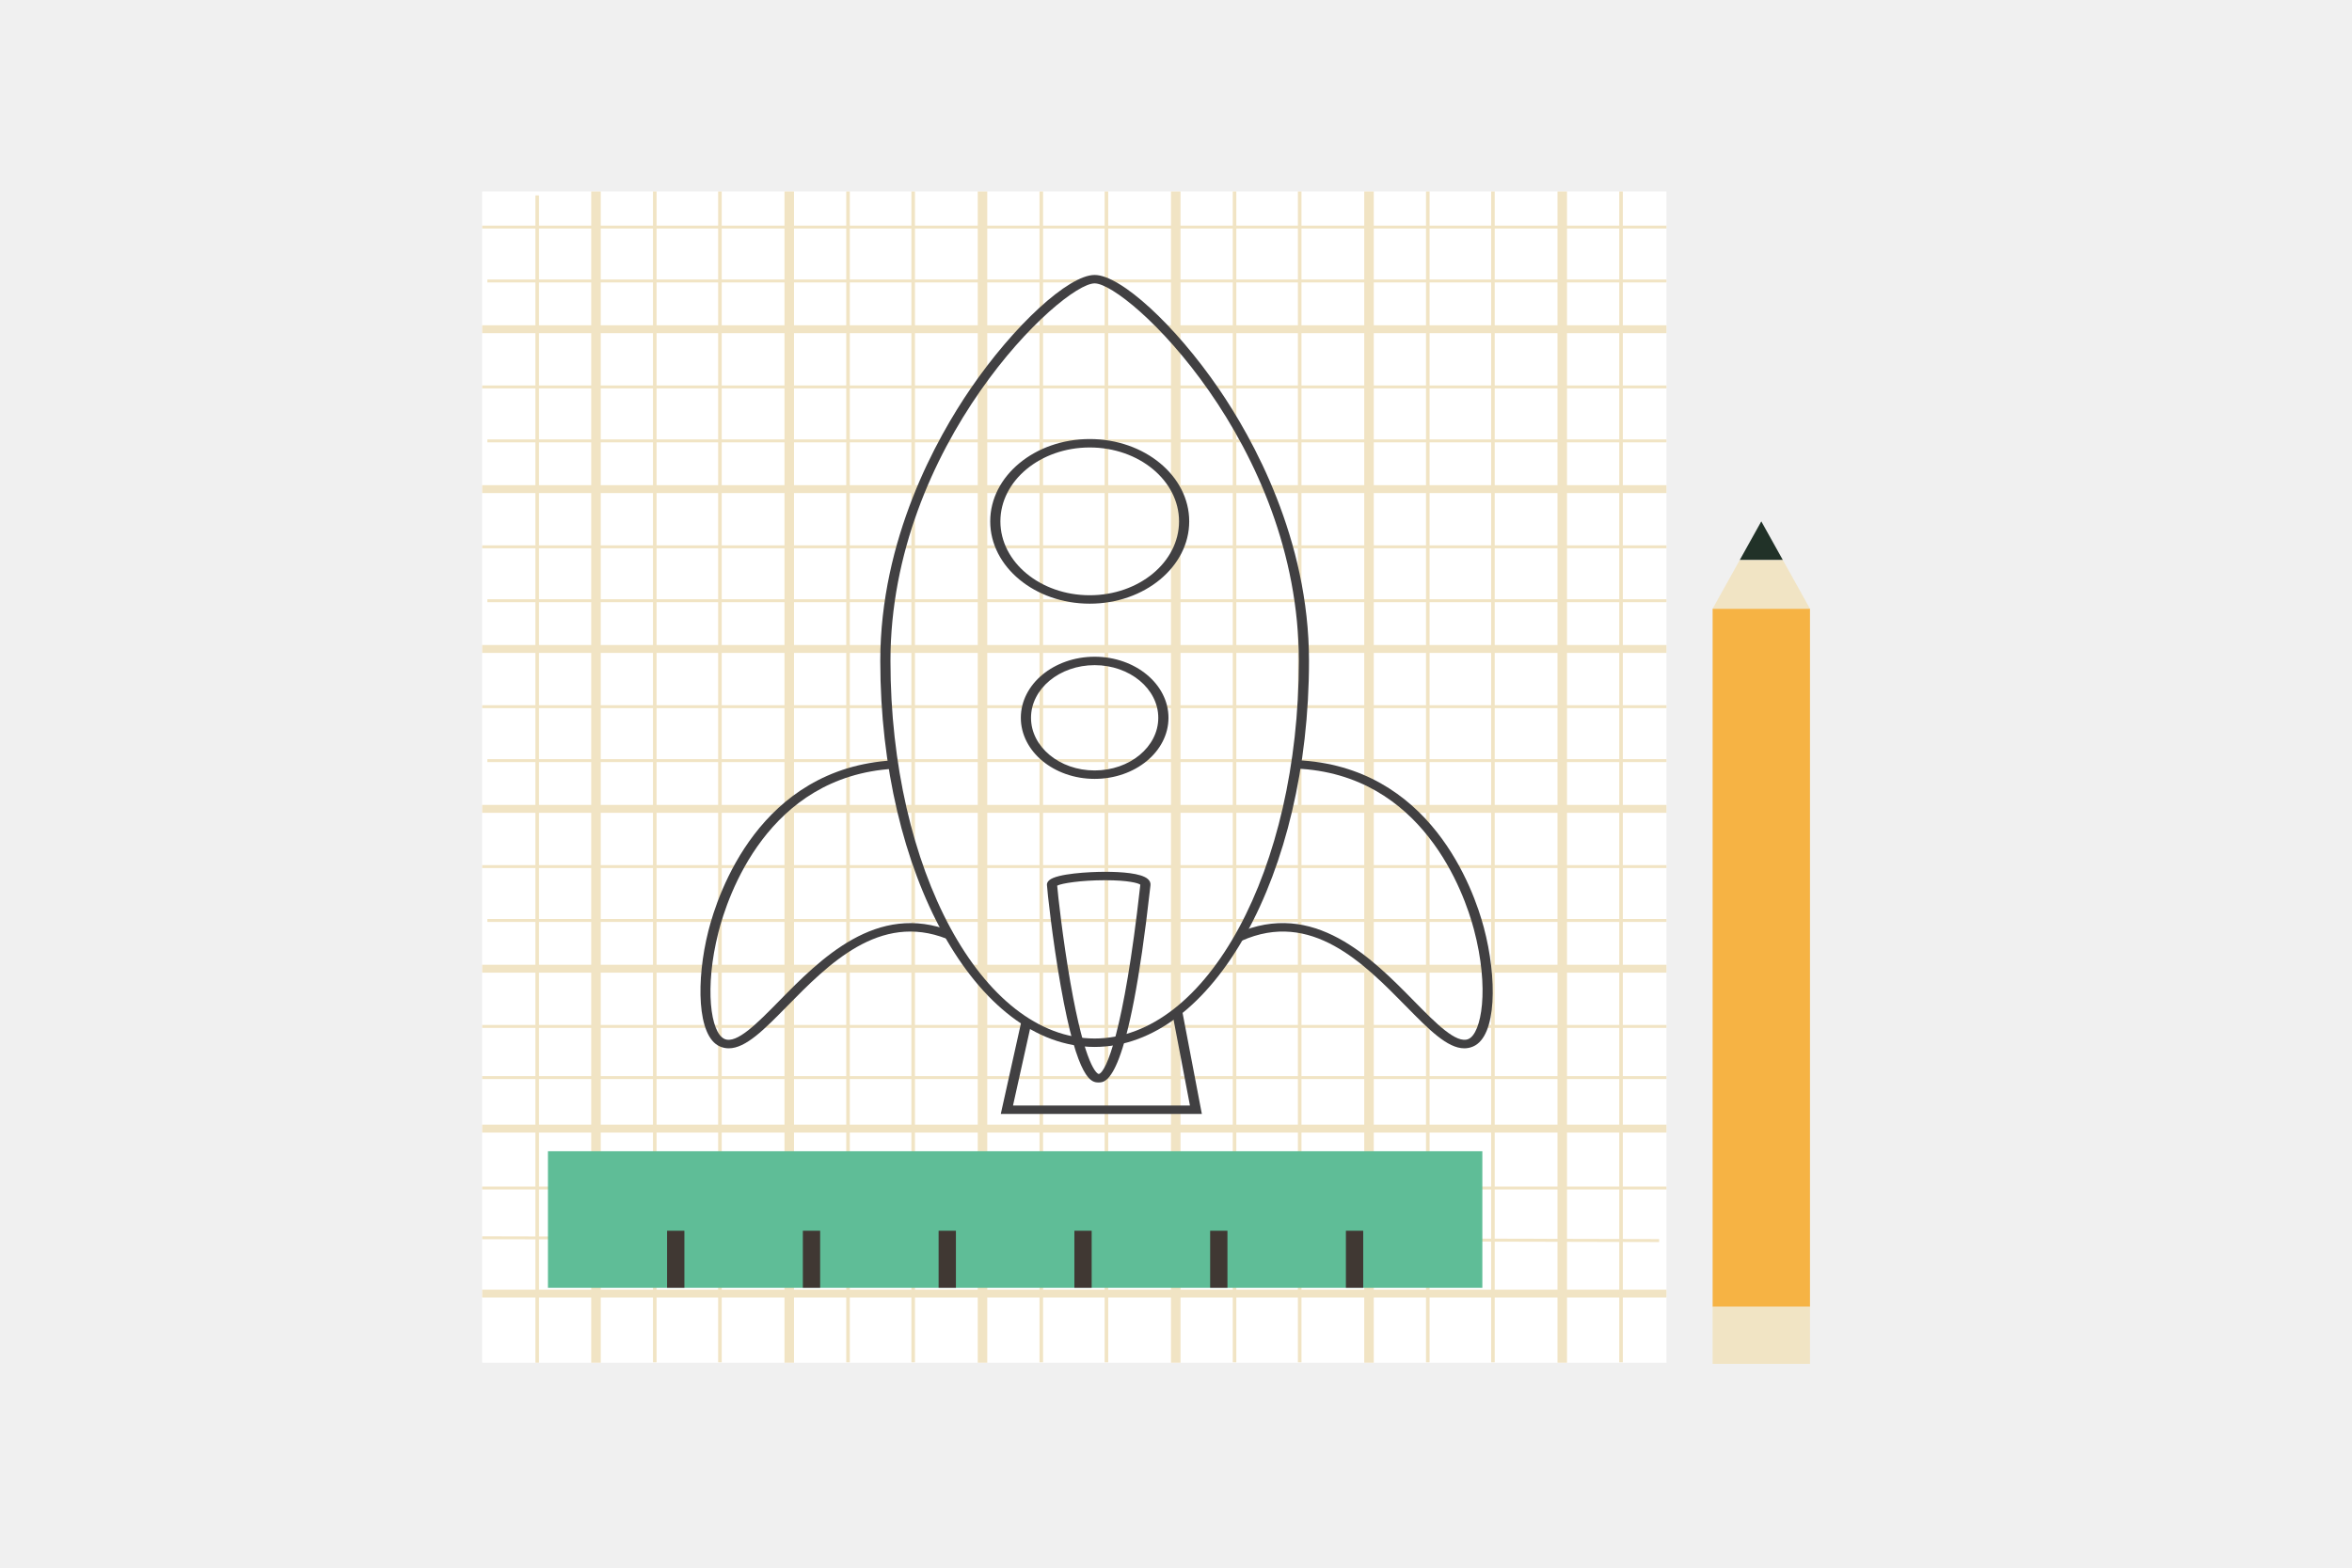
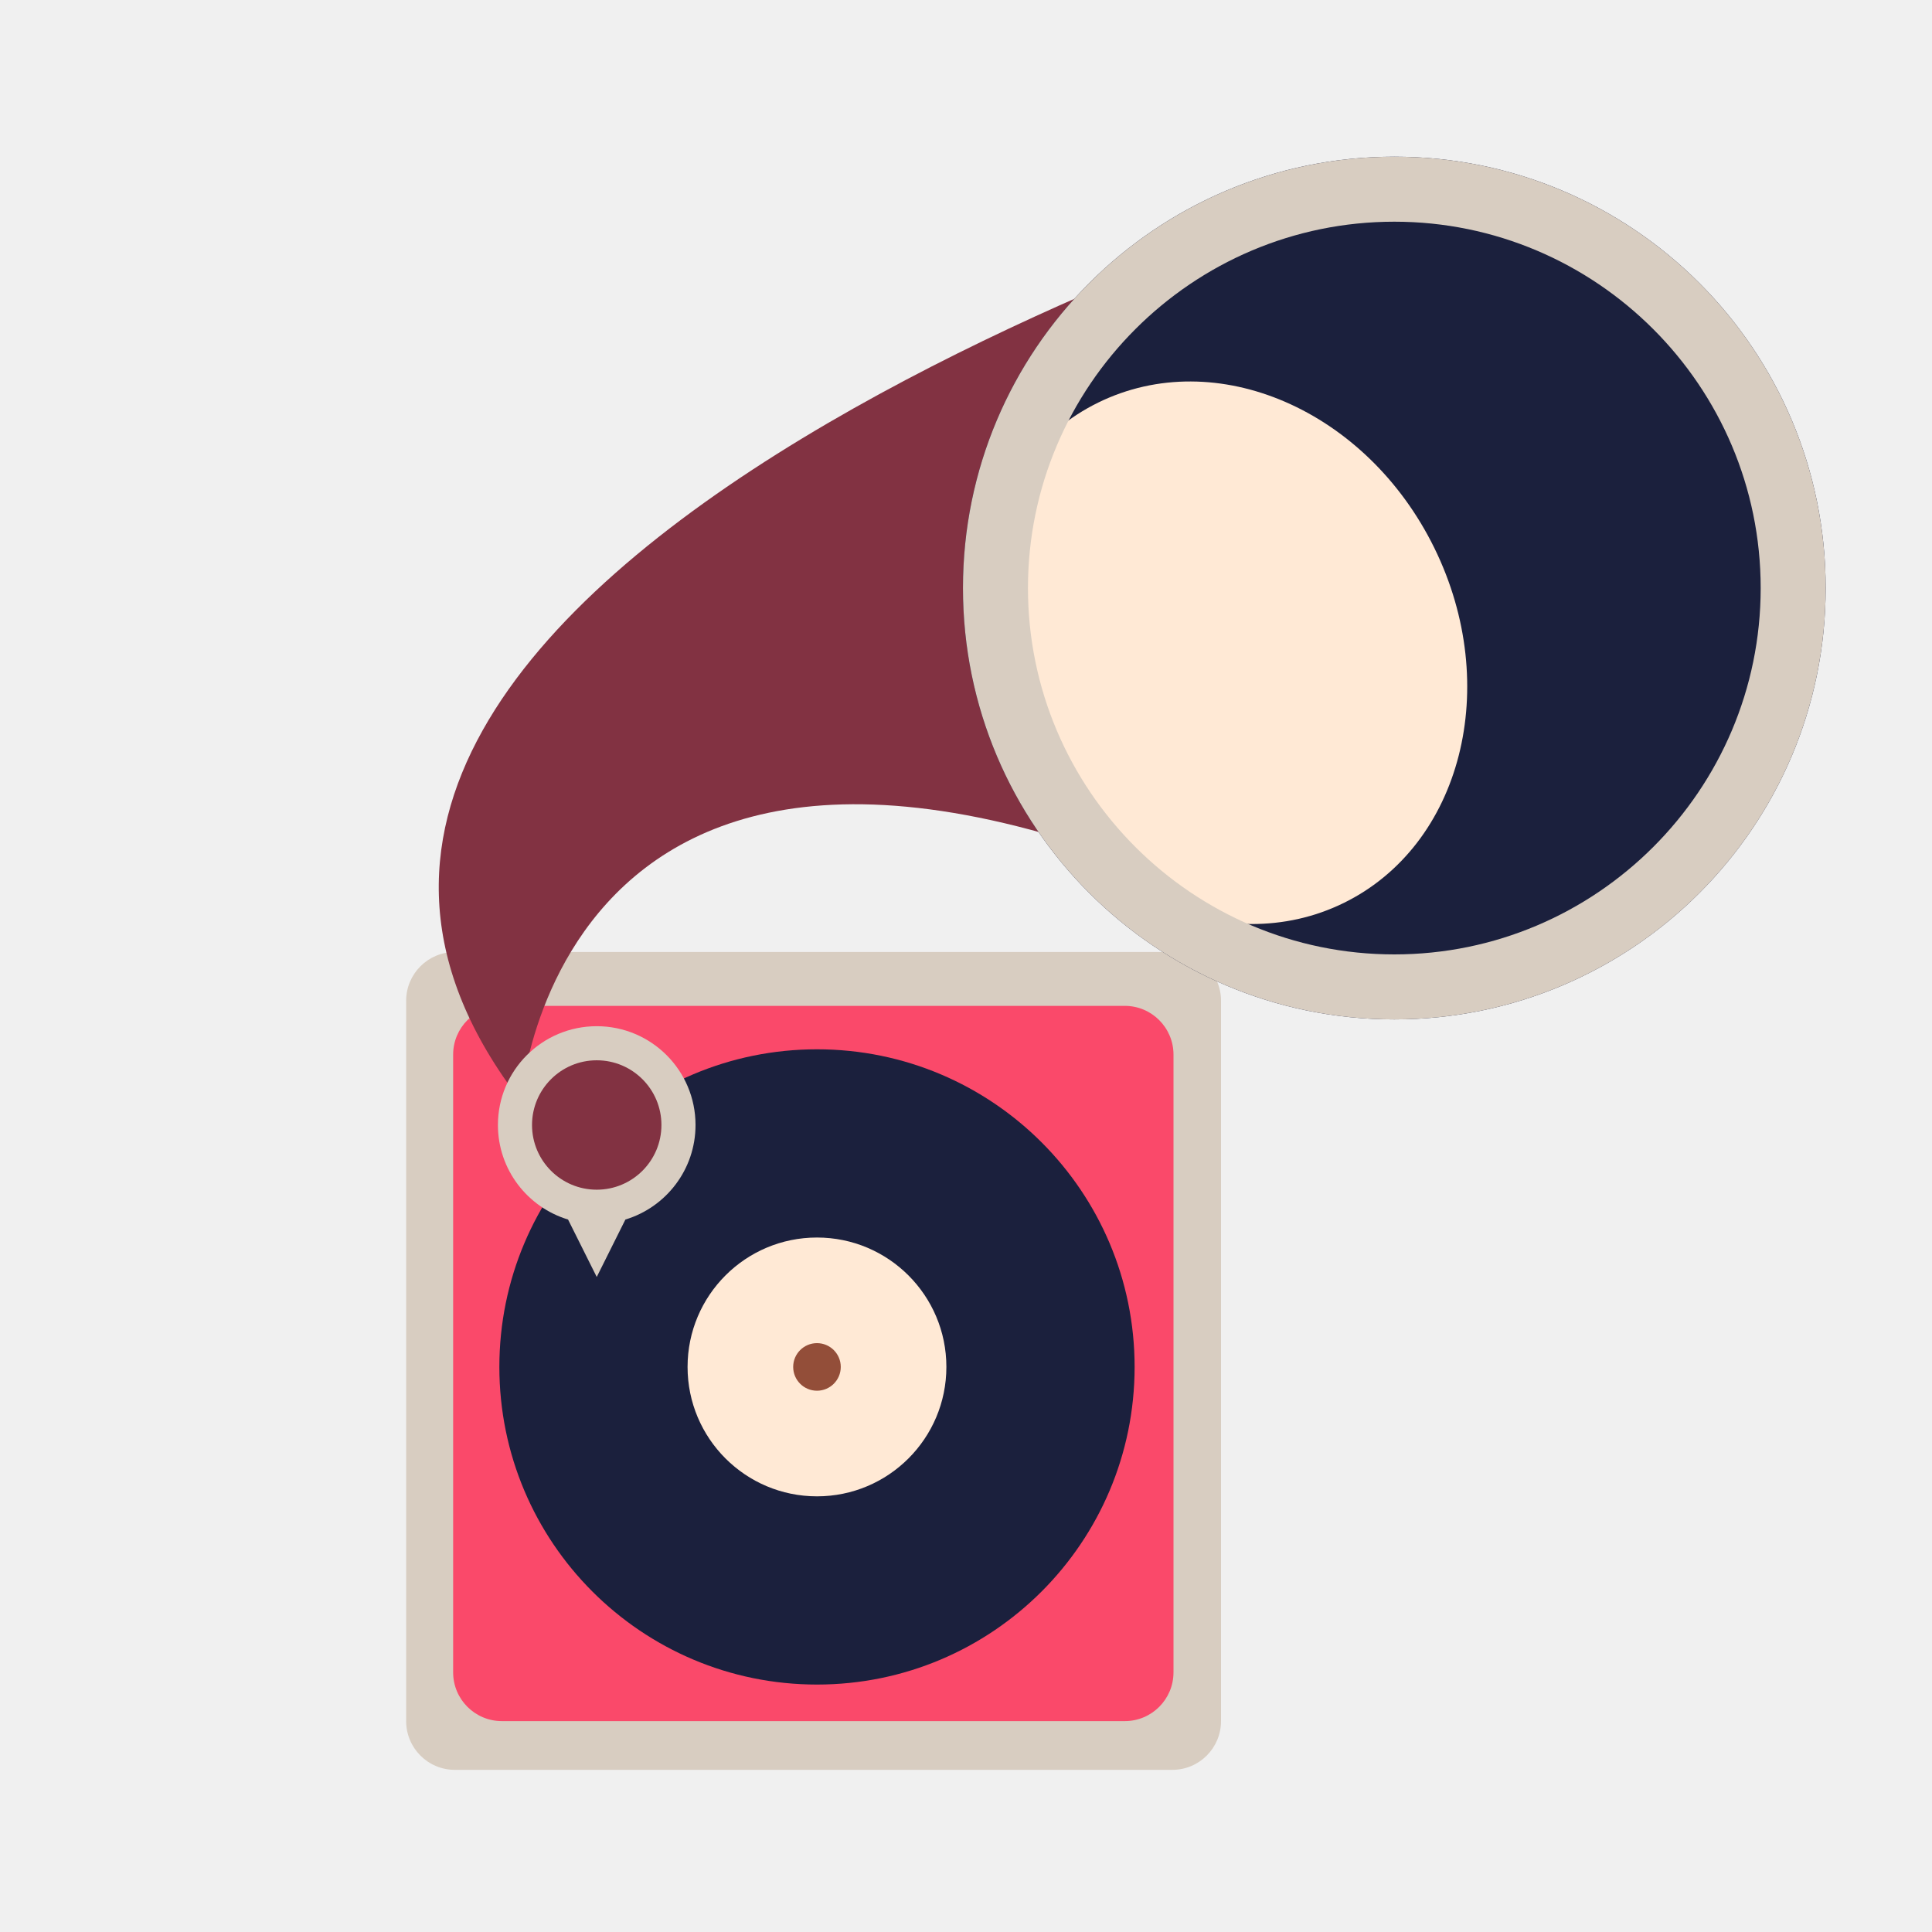
- <svg xmlns="http://www.w3.org/2000/svg" xmlns:xlink="http://www.w3.org/1999/xlink" version="1.1" id="Layer_1" x="0px" y="0px" width="300px" height="200px" viewBox="0 0 400 200" enable-background="new 0 0 400 200" xml:space="preserve">
+ <svg xmlns="http://www.w3.org/2000/svg" version="1.1" id="Layer_1" x="0px" y="0px" width="200px" height="200px" viewBox="0 0 200 200" enable-background="new 0 0 200 200" xml:space="preserve">
  <g>
+     <path fill="#D8CDC1" d="M126.399,178.169c0,2.79-2.259,5.046-5.046,5.046H47.091c-2.787,0-5.046-2.256-5.046-5.046v-74.571   c0-2.787,2.259-5.047,5.046-5.047h74.263c2.787,0,5.046,2.26,5.046,5.047V178.169z" />
+     <path fill="#FA496A" d="M121.479,173.123c0,2.789-2.259,5.046-5.045,5.046H51.956c-2.787,0-5.047-2.257-5.047-5.046v-63.951   c0-2.785,2.26-5.046,5.047-5.046h64.479c2.786,0,5.045,2.261,5.045,5.046V173.123z" />
+     <circle fill="#1B203D" cx="84.574" cy="141.504" r="32.881" />
+     <circle fill="#FFE9D5" cx="84.573" cy="141.504" r="13.396" />
+     <circle fill="#934E39" cx="84.573" cy="141.504" r="2.463" />
+     <path fill="#823242" d="M144.339,18.443c0,0-133.297,39.985-90.42,95.529c0,0,4.221-60.426,90.42-11.774" />
+     <path fill="#D8CDC1" d="M72.001,116.459c0-5.647-4.579-10.227-10.227-10.227c-5.649,0-10.229,4.579-10.229,10.227   c0,4.615,3.06,8.516,7.26,9.787l2.969,5.945l2.967-5.945C68.942,124.975,72.001,121.074,72.001,116.459z" />
    <g>
-       <rect x="82" y="-0.769" fill="#FFFFFF" width="201.414" height="199.229" />
-       <g>
-         <defs>
-           <rect id="SVGID_1_" x="82" y="-0.769" width="201.414" height="199.229" />
-         </defs>
-         <clipPath id="SVGID_2_">
-           <use xlink:href="#SVGID_1_" overflow="visible" />
-         </clipPath>
-         <g clip-path="url(#SVGID_2_)">
-           <g>
-             <rect x="100.548" y="-0.769" fill="#F1E4C4" width="1.621" height="199.229" />
-             <rect x="133.414" y="-0.769" fill="#F1E4C4" width="1.622" height="199.229" />
-             <rect x="166.28" y="-0.769" fill="#F1E4C4" width="1.622" height="199.229" />
-             <rect x="199.146" y="-0.769" fill="#F1E4C4" width="1.622" height="199.229" />
-             <rect x="232.013" y="-0.769" fill="#F1E4C4" width="1.621" height="199.229" />
-             <rect x="264.878" y="-0.769" fill="#F1E4C4" width="1.622" height="199.229" />
-           </g>
-           <g>
-             <rect x="111.053" y="-0.83" fill="#F1E4C4" width="0.608" height="199.232" />
-             <rect x="143.919" y="-0.83" fill="#F1E4C4" width="0.608" height="199.232" />
-             <rect x="176.786" y="-0.83" fill="#F1E4C4" width="0.608" height="199.232" />
-             <rect x="209.652" y="-0.83" fill="#F1E4C4" width="0.607" height="199.232" />
-             <rect x="242.519" y="-0.83" fill="#F1E4C4" width="0.607" height="199.232" />
-             <rect x="275.384" y="-0.83" fill="#F1E4C4" width="0.608" height="199.232" />
-           </g>
-           <g>
-             <rect x="122.133" y="-0.83" fill="#F1E4C4" width="0.608" height="199.232" />
-             <rect x="154.999" y="-0.83" fill="#F1E4C4" width="0.608" height="199.232" />
-             <rect x="187.865" y="-0.83" fill="#F1E4C4" width="0.608" height="199.232" />
-             <rect x="220.731" y="-0.83" fill="#F1E4C4" width="0.607" height="199.232" />
-             <rect x="253.597" y="-0.83" fill="#F1E4C4" width="0.608" height="199.232" />
-             <rect x="91.056" y="-0.098" fill="#F1E4C4" width="0.608" height="199.232" />
-           </g>
-           <g>
-             <rect x="81.189" y="22" fill="#F1E4C4" width="202.271" height="1.342" />
-             <rect x="81.189" y="49.194" fill="#F1E4C4" width="202.271" height="1.342" />
-             <rect x="81.189" y="76.389" fill="#F1E4C4" width="202.271" height="1.342" />
-             <rect x="81.189" y="103.584" fill="#F1E4C4" width="202.271" height="1.342" />
-             <rect x="81.189" y="130.778" fill="#F1E4C4" width="202.271" height="1.343" />
-             <rect x="81.189" y="157.973" fill="#F1E4C4" width="202.271" height="1.342" />
-           </g>
-           <g>
-             <rect x="82" y="186.042" fill="#F1E4C4" width="202.271" height="1.342" />
-           </g>
-           <g>
-             <rect x="77.208" y="5.042" fill="#F1E4C4" width="240.78" height="0.503" />
-             <rect x="78.831" y="32.236" fill="#F1E4C4" width="240.78" height="0.503" />
-             <rect x="78.831" y="59.431" fill="#F1E4C4" width="240.78" height="0.503" />
-             <rect x="78.831" y="86.626" fill="#F1E4C4" width="240.78" height="0.503" />
-             <rect x="76.398" y="113.82" fill="#F1E4C4" width="240.779" height="0.504" />
-             <rect x="78.831" y="141.016" fill="#F1E4C4" width="240.78" height="0.503" />
-             <rect x="77.135" y="149.712" fill="#F1E4C4" width="240.781" height="0.505" />
-             <rect x="82.002" y="168.497" fill="#F1E4C4" width="201.592" height="0.502" />
-             <rect x="82.002" y="177.199" transform="matrix(1 0.0024 -0.0024 1 0.4282 -0.4383)" fill="#F1E4C4" width="200.161" height="0.502" />
-           </g>
-           <g>
-             <rect x="82.883" y="14.209" fill="#F1E4C4" width="240.78" height="0.503" />
-             <rect x="82.883" y="41.404" fill="#F1E4C4" width="240.78" height="0.503" />
-             <rect x="82.883" y="68.599" fill="#F1E4C4" width="240.78" height="0.503" />
-             <rect x="82.883" y="95.793" fill="#F1E4C4" width="240.78" height="0.504" />
-             <rect x="82.883" y="122.988" fill="#F1E4C4" width="240.78" height="0.504" />
-           </g>
-         </g>
-       </g>
+       <circle fill="#1B203D" cx="144.339" cy="60.875" r="44.654" />
    </g>
-     <g>
-       <path fill="#414042" d="M123.942,144.987c-0.514,0-1.017-0.101-1.516-0.318c-3.9-1.699-4.06-11.312-1.961-19.625    c1.632-6.466,8.721-27.674,31.375-29.039l0.125,1.429c-21.446,1.292-28.237,21.684-29.807,27.903    c-2.358,9.344-1.327,17.019,1.074,18.065c2.048,0.889,5.543-2.671,9.246-6.439c7.012-7.139,16.614-16.918,29.289-11.895    l-0.748,1.293c-11.444-4.537-20.178,4.358-27.198,11.506C129.982,141.775,126.828,144.987,123.942,144.987z" />
-       <path fill="#414042" d="M249.031,144.987c-2.886,0-6.039-3.211-9.879-7.12c-7.201-7.332-16.165-16.457-28.006-11.166l-0.823-1.26    c13.101-5.855,22.969,4.188,30.173,11.522c3.702,3.77,7.205,7.329,9.244,6.438c2.203-0.959,3.618-8.522,0.921-18.657    c-1.647-6.185-8.696-26.434-30.272-27.343l0.088-1.43c22.801,0.96,30.162,22.03,31.875,28.465    c2.28,8.566,2.229,18.477-1.805,20.232C250.049,144.887,249.545,144.987,249.031,144.987z" />
-       <path fill="#414042" d="M186.162,144.753c-20.101,0-36.454-29.455-36.454-65.659c0-20.764,9.601-37.903,15.324-46.272    c7.432-10.869,16.714-19.384,21.129-19.384c4.418,0,13.701,8.514,21.135,19.384c5.722,8.369,15.323,25.508,15.323,46.272    C222.62,115.298,206.266,144.753,186.162,144.753z M186.162,14.87c-5.577,0-34.723,27.401-34.723,64.224    c0,35.414,15.578,64.225,34.723,64.225c19.148,0,34.728-28.811,34.728-64.225C220.89,42.27,191.74,14.87,186.162,14.87z" />
-       <polygon fill="#414042" points="204.397,156.151 170.201,156.151 173.71,140.375 175.414,140.634 172.28,154.719 202.372,154.719     199.353,138.894 201.062,138.67   " />
-       <g>
-         <path fill="#414042" d="M185.329,69.352c-9.333,0-16.924-6.281-16.924-14c0-7.721,7.592-14.002,16.924-14.003     c9.33,0,16.919,6.282,16.919,14.003C202.248,63.07,194.658,69.352,185.329,69.352z M185.329,42.781     c-8.378,0.001-15.194,5.64-15.194,12.571c0,6.931,6.815,12.568,15.194,12.568c8.375,0,15.188-5.638,15.188-12.569     C200.517,48.419,193.703,42.781,185.329,42.781z" />
-       </g>
-       <g>
-         <path fill="#414042" d="M186.166,99.154c-6.923,0-12.555-4.66-12.555-10.388s5.632-10.389,12.554-10.389     c6.923,0.001,12.556,4.662,12.556,10.389C198.72,94.494,193.088,99.154,186.166,99.154z M186.164,79.81     c-5.967,0-10.822,4.018-10.822,8.957c0,4.938,4.855,8.956,10.822,8.956h0.001c5.968,0,10.822-4.018,10.822-8.956     C196.988,83.829,192.133,79.811,186.164,79.81z" />
-       </g>
-       <g>
-         <defs>
-           <path id="SVGID_3_" d="M186.162,144.394c-19.862,0-36.021-29.294-36.021-65.3c0-35.963,28.962-65.298,36.021-65.298      c7.062,0,36.025,29.334,36.025,65.298C222.188,115.1,206.027,144.394,186.162,144.394z M186.162,14.511      c-2.983,0-11.594,6.547-20,18.839c-5.66,8.277-15.155,25.227-15.155,45.744c0,35.61,15.771,64.584,35.155,64.584      c19.387,0,35.159-28.974,35.159-64.584c0-20.518-9.495-37.467-15.155-45.744C197.76,21.059,189.148,14.511,186.162,14.511z" />
-         </defs>
-         <use xlink:href="#SVGID_3_" overflow="visible" fill="#414042" />
-         <clipPath id="SVGID_4_">
-           <use xlink:href="#SVGID_3_" overflow="visible" />
-         </clipPath>
-         <path clip-path="url(#SVGID_4_)" fill="#414042" d="M187.312,171.103c-35.61,0-64.583-15.13-64.583-33.728     c0-17.517,7.823-33.726,64.577-33.726c56.764,0,64.59,16.209,64.591,33.726C251.896,155.972,222.924,171.103,187.312,171.103z      M187.312,105.081c-52.164,0-62.852,12.911-62.852,32.294c0,17.808,28.195,32.294,62.852,32.294     c34.657,0,62.854-14.486,62.854-32.294C250.164,117.992,239.475,105.081,187.312,105.081z" />
-         <path clip-path="url(#SVGID_4_)" fill="#414042" d="M186.162,31.243c-35.609,0-64.58-15.131-64.58-33.728     c0-17.517,7.824-33.727,64.58-33.727c56.759,0,64.584,16.209,64.585,33.727C250.746,16.112,221.773,31.243,186.162,31.243z      M186.162-34.78c-52.16,0-62.848,12.911-62.848,32.295c0,17.808,28.194,32.295,62.848,32.295     c34.657,0,62.852-14.487,62.853-32.295C249.014-21.869,238.325-34.78,186.162-34.78z" />
-       </g>
-       <path fill="#414042" d="M186.855,150.793c-1.155,0-3.562,0-6.471-16.46c-1.403-7.929-2.296-16.264-2.333-17.144    c-0.01-0.203,0.052-0.508,0.396-0.801c1.315-1.128,6.795-1.426,9.507-1.426c2.694,0,6.142,0.216,7.273,1.243    c0.326,0.296,0.476,0.65,0.433,1.025l-0.047,0.424C191.921,150.793,188.109,150.793,186.855,150.793z M179.793,117.316    c0.112,1.459,0.953,9.082,2.243,16.462c2.537,14.518,4.553,15.513,4.821,15.582c1.241-0.256,4.29-7.221,7.033-31.838l0.041-0.368    c-0.301-0.266-2.057-0.76-5.977-0.76C183.85,116.395,180.534,116.919,179.793,117.316z" />
-       <g>
-         <defs>
-           <path id="SVGID_5_" d="M186.162,144.394c-19.862,0-36.021-29.294-36.021-65.3c0-35.963,28.962-65.298,36.021-65.298      c7.062,0,36.025,29.334,36.025,65.298C222.188,115.1,206.027,144.394,186.162,144.394z M186.162,14.511      c-2.983,0-11.594,6.547-20,18.839c-5.66,8.277-15.155,25.227-15.155,45.744c0,35.61,15.771,64.584,35.155,64.584      c19.387,0,35.159-28.974,35.159-64.584c0-20.518-9.495-37.467-15.155-45.744C197.76,21.059,189.148,14.511,186.162,14.511z" />
-         </defs>
-         <use xlink:href="#SVGID_5_" overflow="visible" fill="#414042" />
-         <clipPath id="SVGID_6_">
-           <use xlink:href="#SVGID_5_" overflow="visible" />
-         </clipPath>
-         <path clip-path="url(#SVGID_6_)" fill="#414042" d="M187.312,171.103c-35.61,0-64.583-15.13-64.583-33.728     c0-17.517,7.823-33.726,64.577-33.726c56.764,0,64.59,16.209,64.591,33.726C251.896,155.972,222.924,171.103,187.312,171.103z      M187.312,105.081c-52.164,0-62.852,12.911-62.852,32.294c0,17.808,28.195,32.294,62.852,32.294     c34.657,0,62.854-14.486,62.854-32.294C250.164,117.992,239.475,105.081,187.312,105.081z" />
-         <path clip-path="url(#SVGID_6_)" fill="#414042" d="M186.162,31.243c-35.609,0-64.58-15.131-64.58-33.728     c0-17.517,7.824-33.727,64.58-33.727c56.759,0,64.584,16.209,64.585,33.727C250.746,16.112,221.773,31.243,186.162,31.243z      M186.162-34.78c-52.16,0-62.848,12.911-62.848,32.295c0,17.808,28.194,32.295,62.848,32.295     c34.657,0,62.852-14.487,62.853-32.295C249.014-21.869,238.325-34.78,186.162-34.78z" />
-       </g>
-     </g>
-     <g>
-       <rect x="93.188" y="162.495" fill="#5FBD97" width="158.912" height="23.227" />
-       <g>
-         <rect x="113.45" y="176.021" fill="#403833" width="2.943" height="9.701" />
-         <rect x="136.54" y="176.021" fill="#403833" width="2.941" height="9.701" />
-         <rect x="159.628" y="176.021" fill="#403833" width="2.943" height="9.701" />
-         <rect x="182.718" y="176.021" fill="#403833" width="2.941" height="9.701" />
-         <rect x="205.807" y="176.021" fill="#403833" width="2.942" height="9.701" />
-         <rect x="228.895" y="176.021" fill="#403833" width="2.943" height="9.701" />
-       </g>
-     </g>
-     <g>
-       <rect x="291.264" y="70.211" fill="#F6B344" width="16.555" height="118.744" />
-       <rect x="291.264" y="188.955" fill="#F1E4C4" width="16.555" height="9.708" />
-       <polygon fill="#213228" points="299.541,55.35 295.87,61.94 303.211,61.94   " />
-       <polygon fill="#F1E4C4" points="295.87,61.94 291.264,70.211 307.818,70.211 303.211,61.94   " />
-     </g>
+     <path fill="#FFE9D5" d="M148.484,56.728c7.022,14.302,2.827,30.751-9.37,36.741c-12.196,5.989-27.777-0.749-34.8-15.052   c-7.022-14.302-2.827-30.751,9.369-36.741C125.882,35.688,141.462,42.425,148.484,56.728z" />
+     <path fill="#D8CDC1" d="M144.339,22.95c20.912,0,37.926,17.015,37.926,37.925c0,20.914-17.014,37.925-37.926,37.925   s-37.925-17.011-37.925-37.925C106.414,39.965,123.427,22.95,144.339,22.95 M144.339,16.222c-24.66,0-44.653,19.993-44.653,44.653   c0,24.663,19.993,44.654,44.653,44.654c24.662,0,44.654-19.991,44.654-44.654C188.993,36.215,169.001,16.222,144.339,16.222   L144.339,16.222z" />
+     <circle fill="#823242" cx="61.773" cy="116.459" r="6.698" />
  </g>
</svg>
